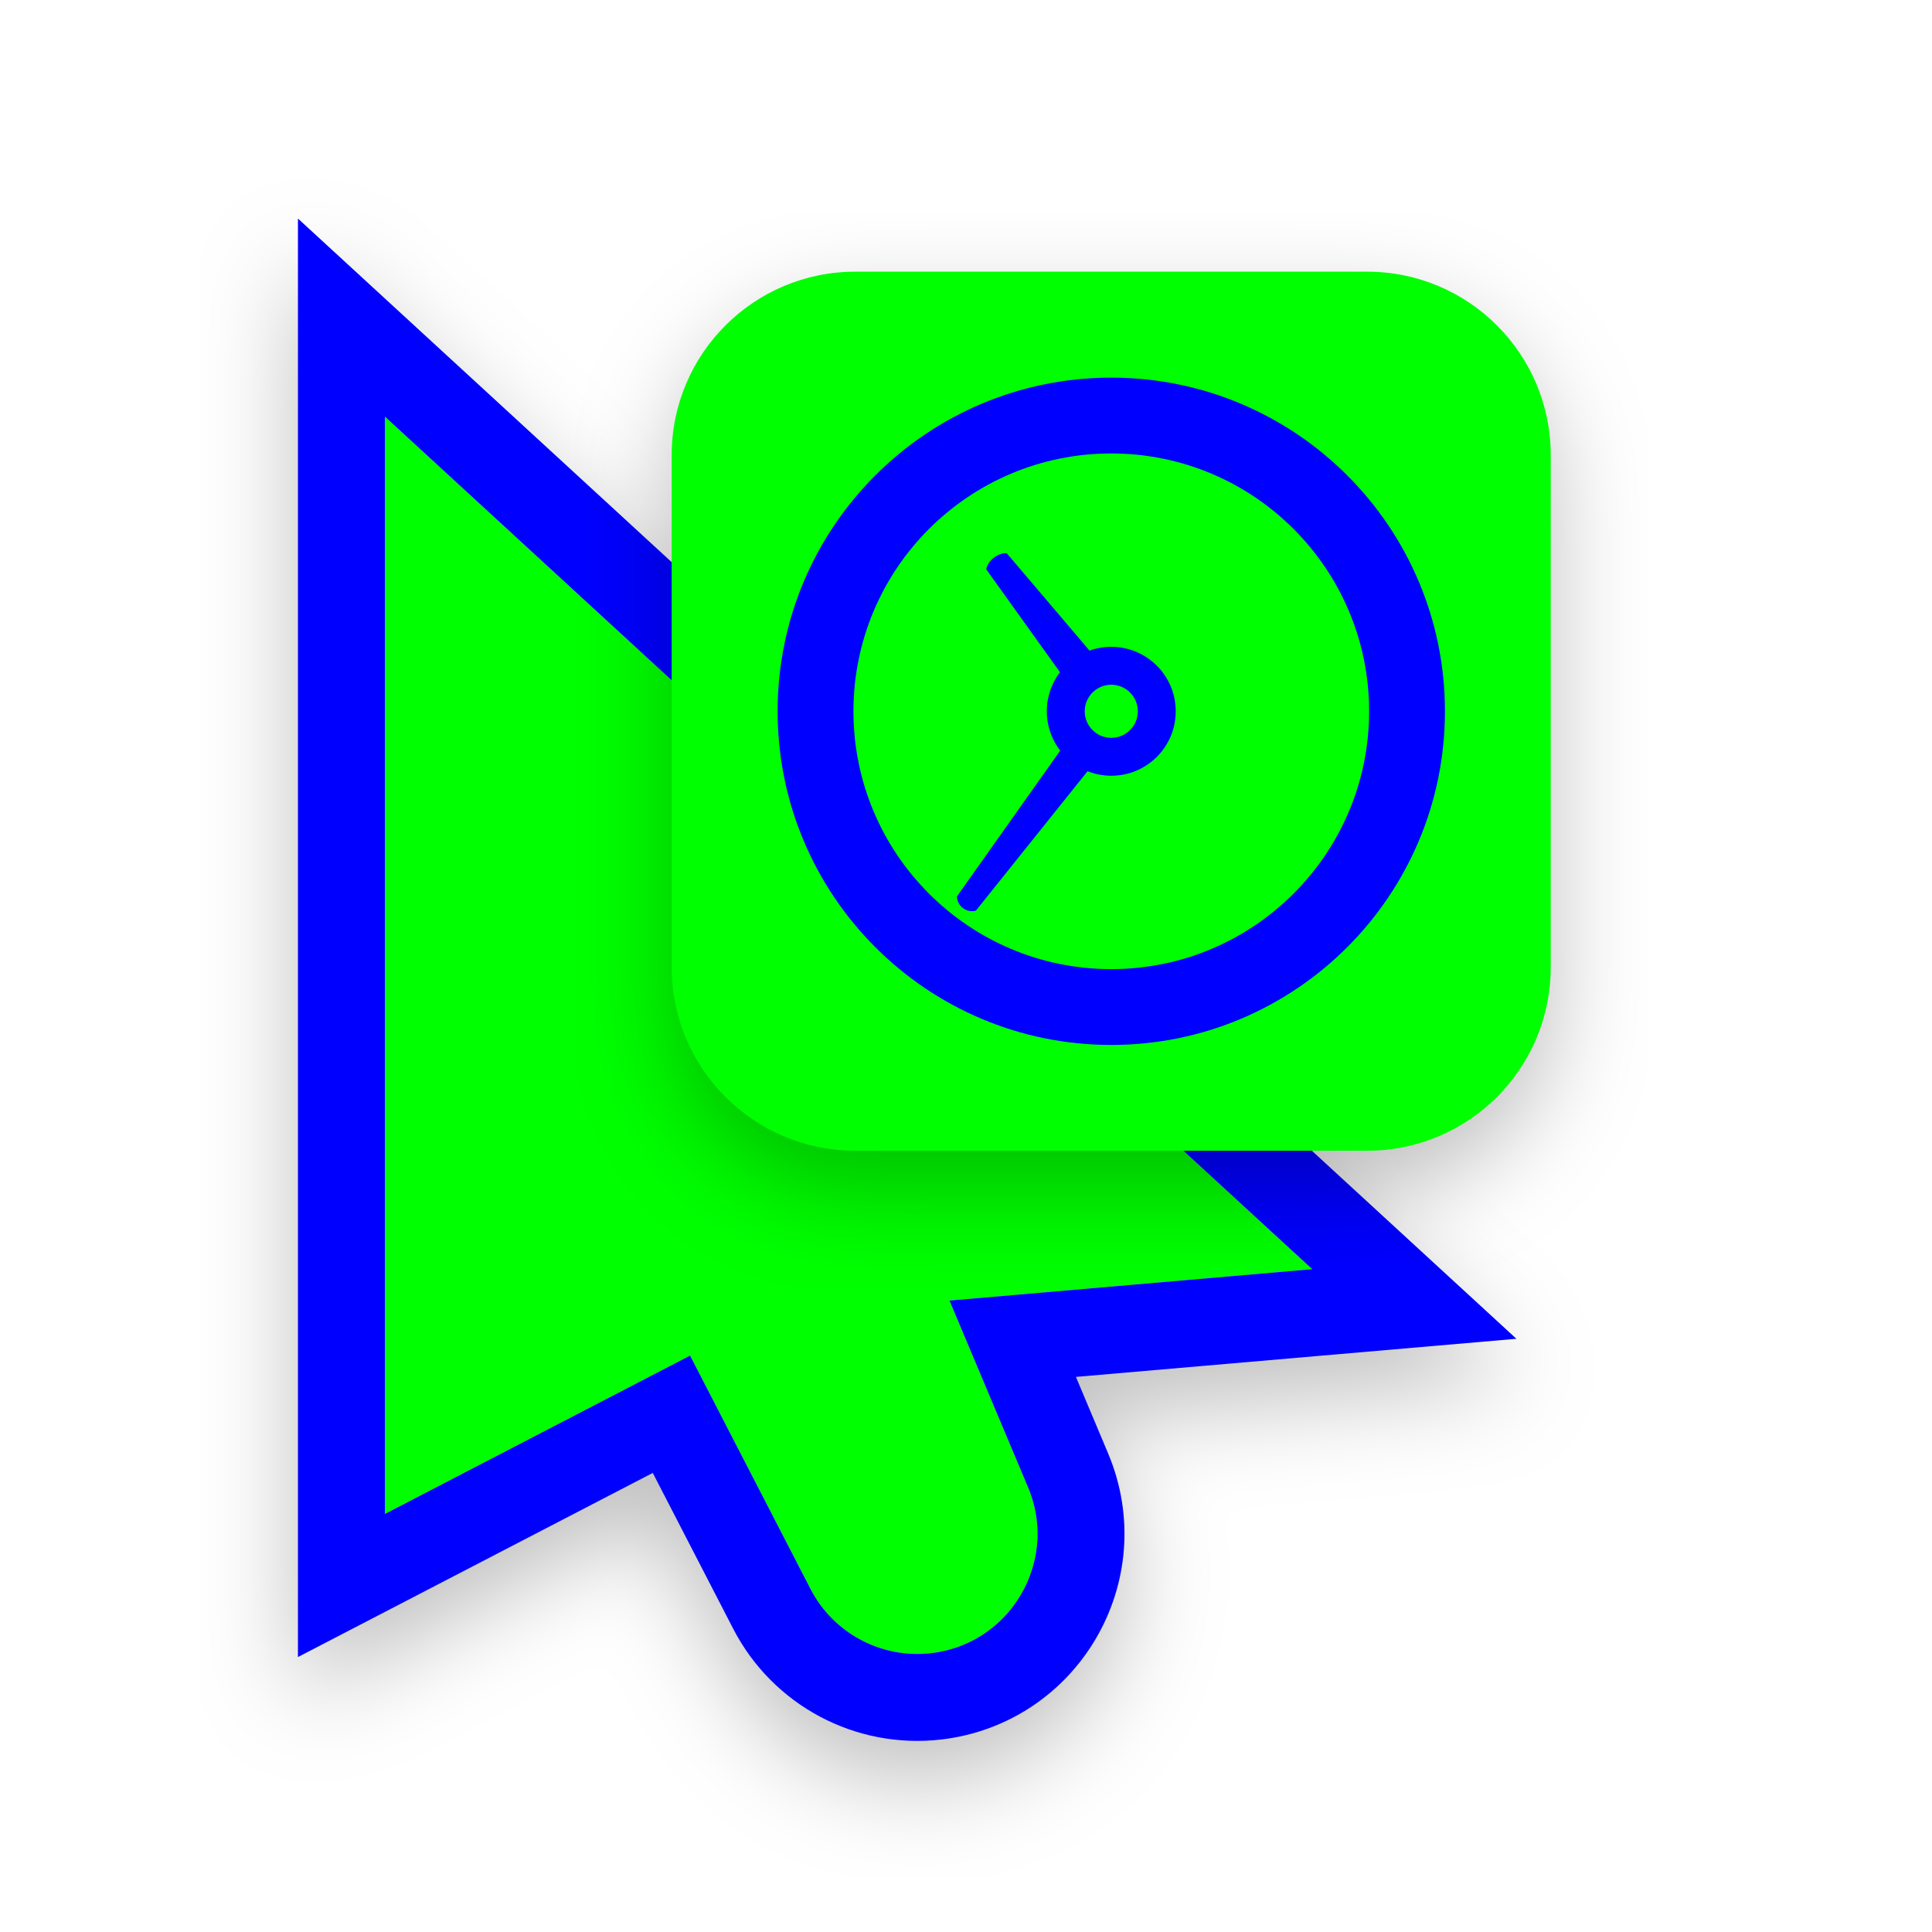
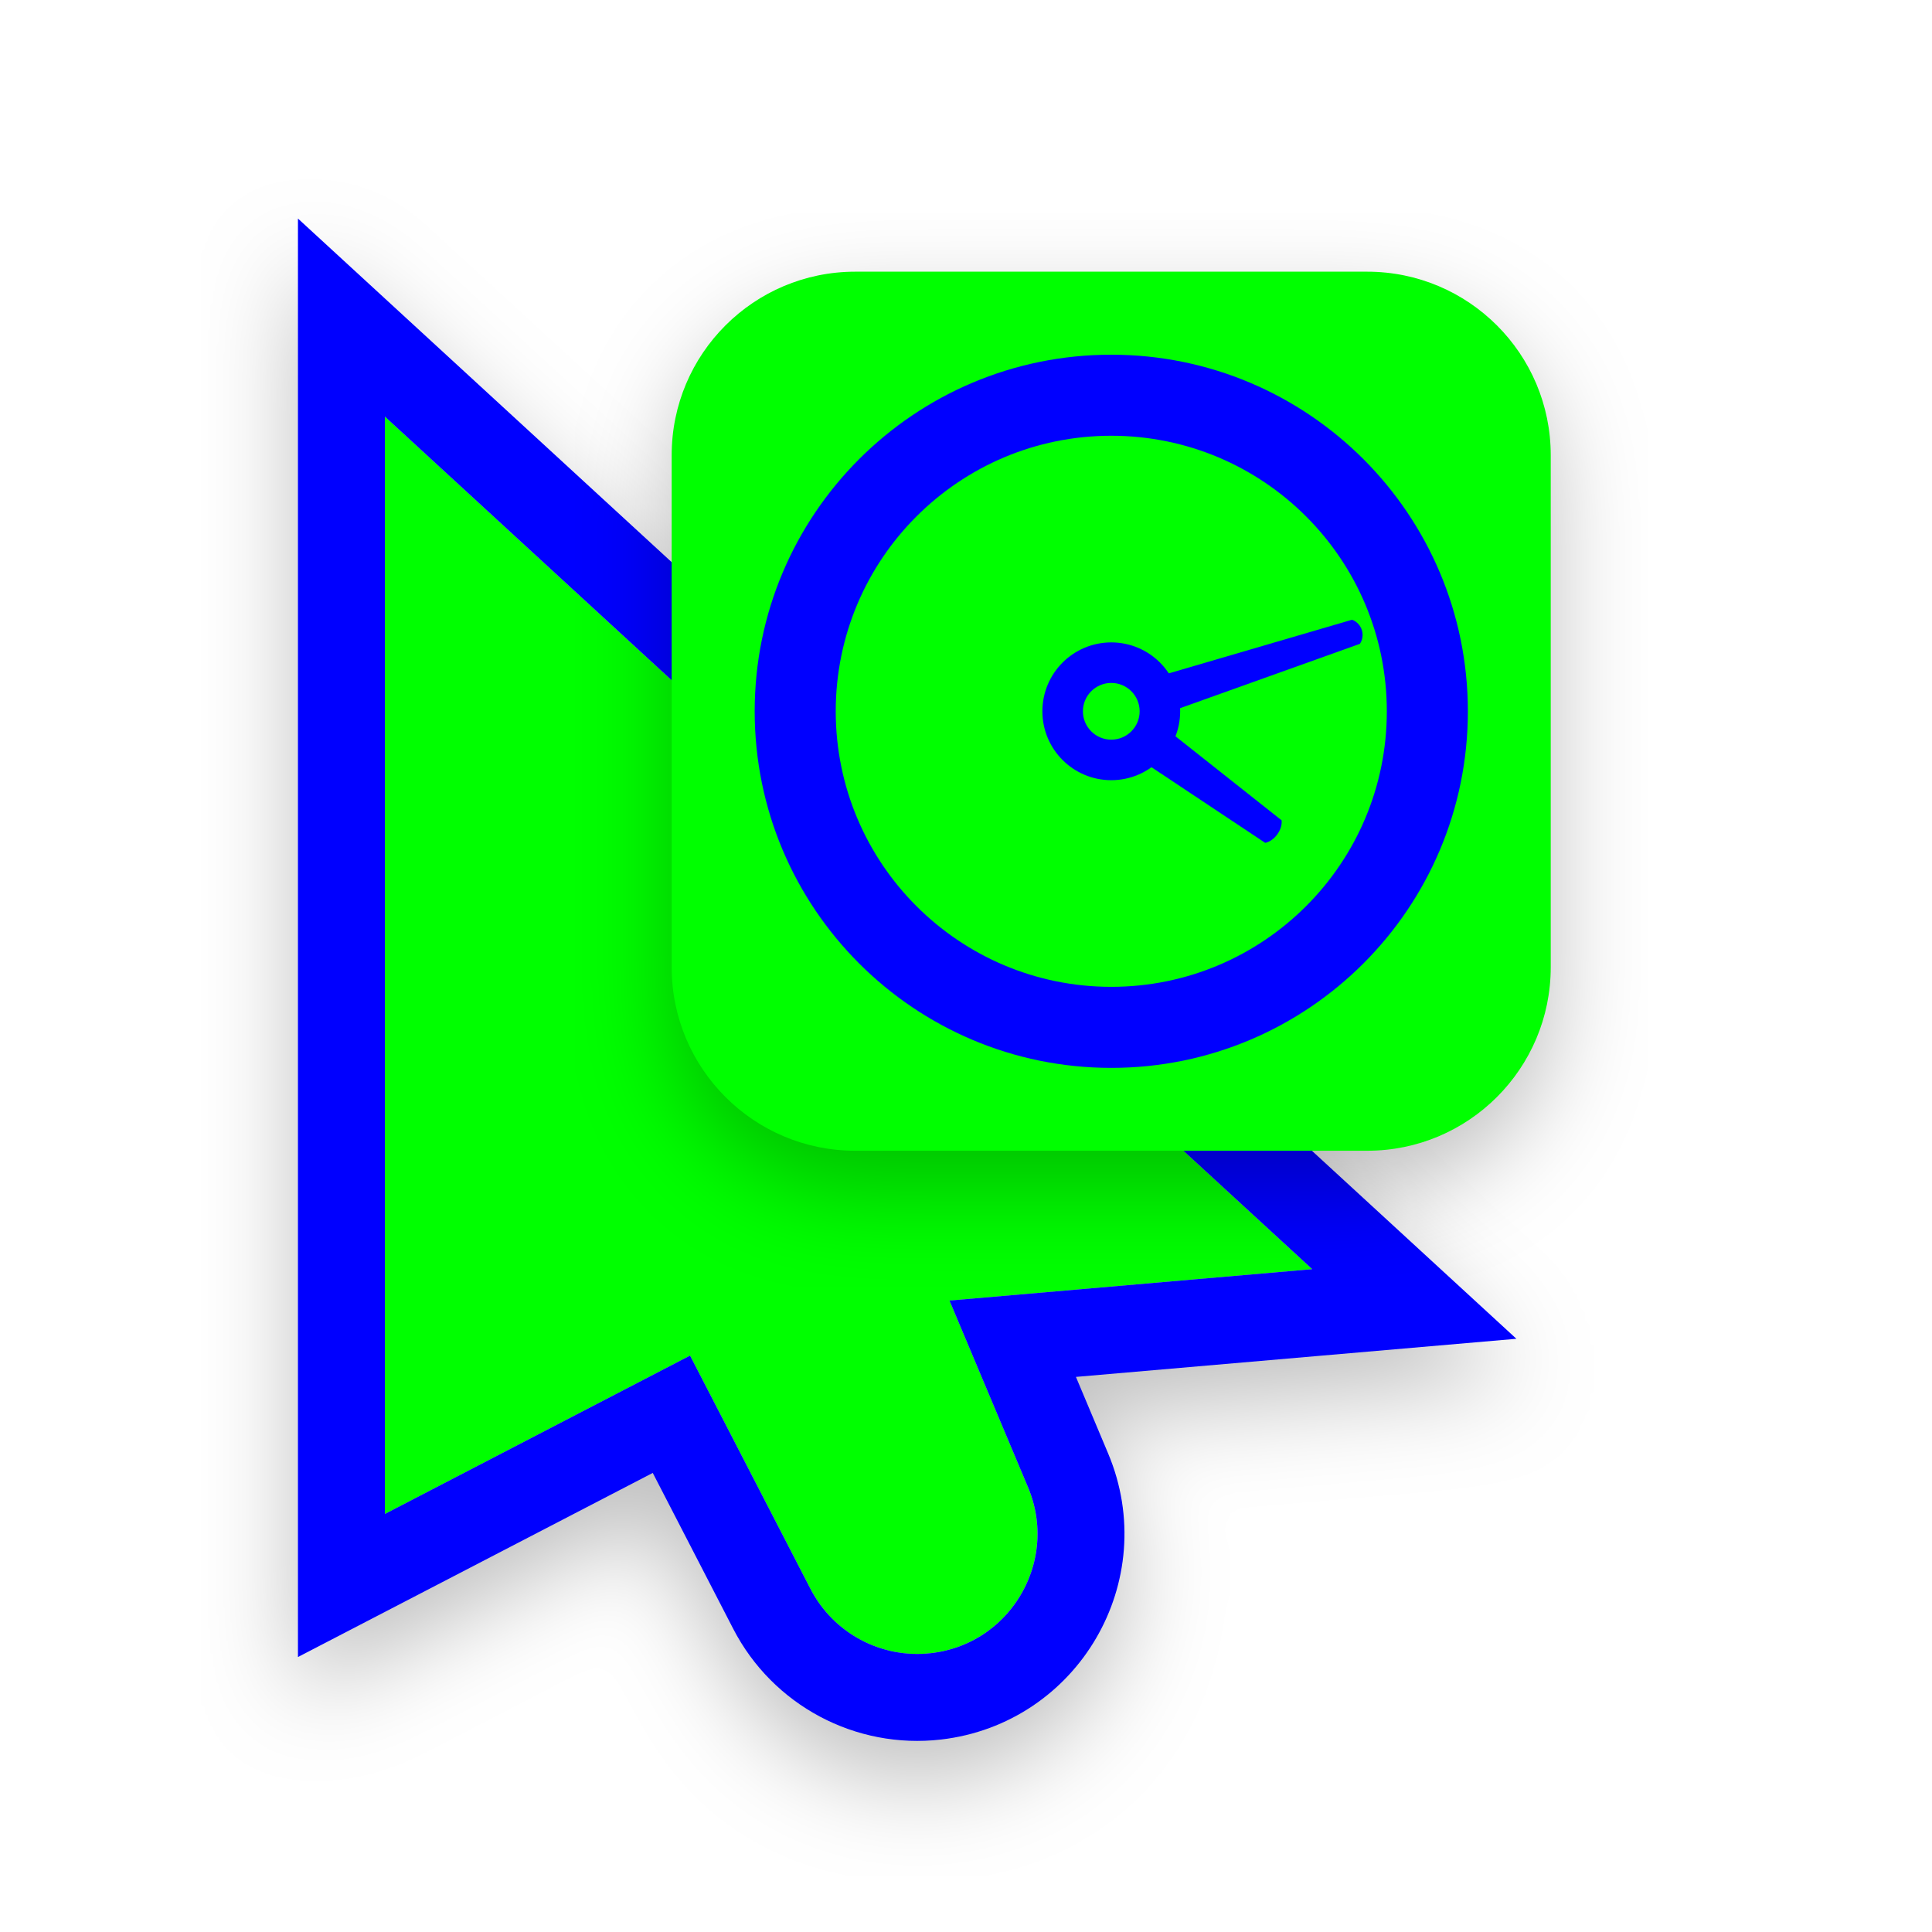
<svg xmlns="http://www.w3.org/2000/svg" width="256" height="256" viewBox="0 0 256 256" fill="none">
-   <g filter="url(#filter0_d_2943_1571)">
-     <path d="M51 55.2L173.88 168.174L101.423 174.444L51 200.61V55.2Z" fill="#00FF00" />
-     <path d="M88.76 174.444L124.064 168.174L136.217 197.062C140.33 206.84 133.911 217.831 123.374 219.052V219.052C116.794 219.815 110.429 216.425 107.391 210.539L88.76 174.444Z" fill="#00FF00" />
-     <path d="M54.898 50.96L45.24 42.08V55.2V200.61V210.089L53.653 205.723L88.965 187.398L102.273 213.181C106.41 221.196 115.077 225.813 124.037 224.774C138.387 223.11 147.128 208.144 141.526 194.828L134.19 177.39L174.377 173.912L187.406 172.785L177.778 163.933L54.898 50.96Z" stroke="#0000FF" stroke-width="11.52" />
+   <g filter="url(#filter0_d_2952_2953)">
+     <path d="M51 55.2L173.88 168.173L101.423 174.444L51 200.61V55.2Z" fill="#00FF00" />
+     <path d="M88.76 174.444L124.064 168.173L136.217 197.062C140.33 206.84 133.911 217.831 123.374 219.052V219.052C116.794 219.815 110.429 216.425 107.391 210.539L88.76 174.444Z" fill="#00FF00" />
+     <path d="M54.898 50.96L45.24 42.08V55.2V200.61V210.088L53.653 205.723L88.965 187.398L102.273 213.181C106.41 221.196 115.077 225.813 124.037 224.774C138.387 223.11 147.128 208.144 141.526 194.828L134.19 177.39L174.377 173.912L187.406 172.785L177.778 163.933L54.898 50.96Z" stroke="#0000FF" stroke-width="11.52" />
  </g>
-   <g filter="url(#filter1_d_2943_1571)">
+   <g filter="url(#filter1_d_2952_2953)">
    <rect x="89" y="36" width="116.48" height="116.48" rx="24.32" fill="#00FF00" />
  </g>
-   <path fill-rule="evenodd" clip-rule="evenodd" d="M145.79 87.882L133.401 73.31C133.401 73.31 132.581 73.195 131.673 73.904C130.765 74.614 130.679 75.437 130.679 75.437L141.696 90.809C142.091 90.172 142.603 89.592 143.229 89.103C144.009 88.494 144.884 88.089 145.79 87.882Z" fill="#0000FF" />
-   <path fill-rule="evenodd" clip-rule="evenodd" d="M141.715 97.721L126.8 118.779C126.8 118.779 126.76 119.7 127.597 120.331C128.433 120.961 129.308 120.669 129.308 120.669L145.44 100.527C144.695 100.312 143.975 99.96 143.319 99.466C142.663 98.972 142.127 98.377 141.715 97.721Z" fill="#0000FF" />
-   <path fill-rule="evenodd" clip-rule="evenodd" d="M147.25 90.733C145.308 90.733 143.733 92.308 143.733 94.25C143.733 96.192 145.308 97.767 147.25 97.767C149.192 97.767 150.767 96.192 150.767 94.25C150.767 92.308 149.192 90.733 147.25 90.733ZM138.709 94.25C138.709 89.533 142.533 85.709 147.25 85.709C151.967 85.709 155.791 89.533 155.791 94.25C155.791 98.967 151.967 102.791 147.25 102.791C142.533 102.791 138.709 98.967 138.709 94.25Z" fill="#0000FF" />
-   <path fill-rule="evenodd" clip-rule="evenodd" d="M147.25 60.086C128.382 60.086 113.086 75.382 113.086 94.25C113.086 113.118 128.382 128.414 147.25 128.414C166.118 128.414 181.414 113.118 181.414 94.25C181.414 75.382 166.118 60.086 147.25 60.086ZM103.038 94.25C103.038 69.832 122.832 50.038 147.25 50.038C171.668 50.038 191.462 69.832 191.462 94.25C191.462 118.668 171.668 138.462 147.25 138.462C122.832 138.462 103.038 118.668 103.038 94.25Z" fill="#0000FF" />
+   <path fill-rule="evenodd" clip-rule="evenodd" d="M150.626 100.361L167.646 111.682C167.646 111.682 168.522 111.559 169.246 110.563C169.97 109.566 169.816 108.695 169.816 108.695L153.969 96.148C153.751 96.92 153.396 97.666 152.897 98.353C152.275 99.209 151.495 99.882 150.626 100.361Z" fill="#0000FF" />
+   <path fill-rule="evenodd" clip-rule="evenodd" d="M154.223 94.605L180.189 85.312C180.189 85.312 180.788 84.53 180.442 83.465C180.096 82.4 179.152 82.12 179.152 82.12L152.683 89.865C153.203 90.509 153.617 91.258 153.888 92.093C154.16 92.928 154.265 93.777 154.223 94.605Z" fill="#0000FF" />
+   <path fill-rule="evenodd" clip-rule="evenodd" d="M147.25 90.492C145.174 90.492 143.492 92.174 143.492 94.25C143.492 96.326 145.174 98.009 147.25 98.009C149.326 98.009 151.009 96.326 151.009 94.25C151.009 92.174 149.326 90.492 147.25 90.492ZM138.122 94.25C138.122 89.209 142.209 85.122 147.25 85.122C152.291 85.122 156.378 89.209 156.378 94.25C156.378 99.291 152.291 103.378 147.25 103.378C142.209 103.378 138.122 99.291 138.122 94.25Z" fill="#0000FF" />
+   <path fill-rule="evenodd" clip-rule="evenodd" d="M147.25 57.739C127.085 57.739 110.739 74.085 110.739 94.25C110.739 114.415 127.085 130.761 147.25 130.761C167.415 130.761 183.761 114.415 183.761 94.25C183.761 74.085 167.415 57.739 147.25 57.739ZM100 94.25C100 68.154 121.155 47 147.25 47C173.345 47 194.5 68.154 194.5 94.25C194.5 120.345 173.345 141.5 147.25 141.5C121.155 141.5 100 120.345 100 94.25Z" fill="#0000FF" />
  <defs>
-     <filter id="filter0_d_2943_1571" x="26.68" y="21.28" width="187.052" height="227.319" filterUnits="userSpaceOnUse" color-interpolation-filters="sRGB">
+     <filter id="filter0_d_2952_2953" x="26.68" y="21.28" width="187.052" height="227.319" filterUnits="userSpaceOnUse" color-interpolation-filters="sRGB">
      <feFlood flood-opacity="0" result="BackgroundImageFix" />
      <feColorMatrix in="SourceAlpha" type="matrix" values="0 0 0 0 0 0 0 0 0 0 0 0 0 0 0 0 0 0 127 0" result="hardAlpha" />
      <feOffset dy="5.12" />
      <feGaussianBlur stdDeviation="6.4" />
      <feColorMatrix type="matrix" values="0 0 0 0 0 0 0 0 0 0 0 0 0 0 0 0 0 0 0.25 0" />
-       <feBlend mode="normal" in2="BackgroundImageFix" result="effect1_dropShadow_2943_1571" />
-       <feBlend mode="normal" in="SourceGraphic" in2="effect1_dropShadow_2943_1571" result="shape" />
+       <feBlend mode="normal" in2="BackgroundImageFix" result="effect1_dropShadow_2952_2953" />
+       <feBlend mode="normal" in="SourceGraphic" in2="effect1_dropShadow_2952_2953" result="shape" />
    </filter>
-     <filter id="filter1_d_2943_1571" x="76.2" y="28.32" width="142.08" height="142.08" filterUnits="userSpaceOnUse" color-interpolation-filters="sRGB">
+     <filter id="filter1_d_2952_2953" x="76.2" y="28.32" width="142.08" height="142.08" filterUnits="userSpaceOnUse" color-interpolation-filters="sRGB">
      <feFlood flood-opacity="0" result="BackgroundImageFix" />
      <feColorMatrix in="SourceAlpha" type="matrix" values="0 0 0 0 0 0 0 0 0 0 0 0 0 0 0 0 0 0 127 0" result="hardAlpha" />
      <feOffset dy="5.12" />
      <feGaussianBlur stdDeviation="6.4" />
      <feColorMatrix type="matrix" values="0 0 0 0 0 0 0 0 0 0 0 0 0 0 0 0 0 0 0.25 0" />
-       <feBlend mode="normal" in2="BackgroundImageFix" result="effect1_dropShadow_2943_1571" />
-       <feBlend mode="normal" in="SourceGraphic" in2="effect1_dropShadow_2943_1571" result="shape" />
+       <feBlend mode="normal" in2="BackgroundImageFix" result="effect1_dropShadow_2952_2953" />
+       <feBlend mode="normal" in="SourceGraphic" in2="effect1_dropShadow_2952_2953" result="shape" />
    </filter>
  </defs>
</svg>
